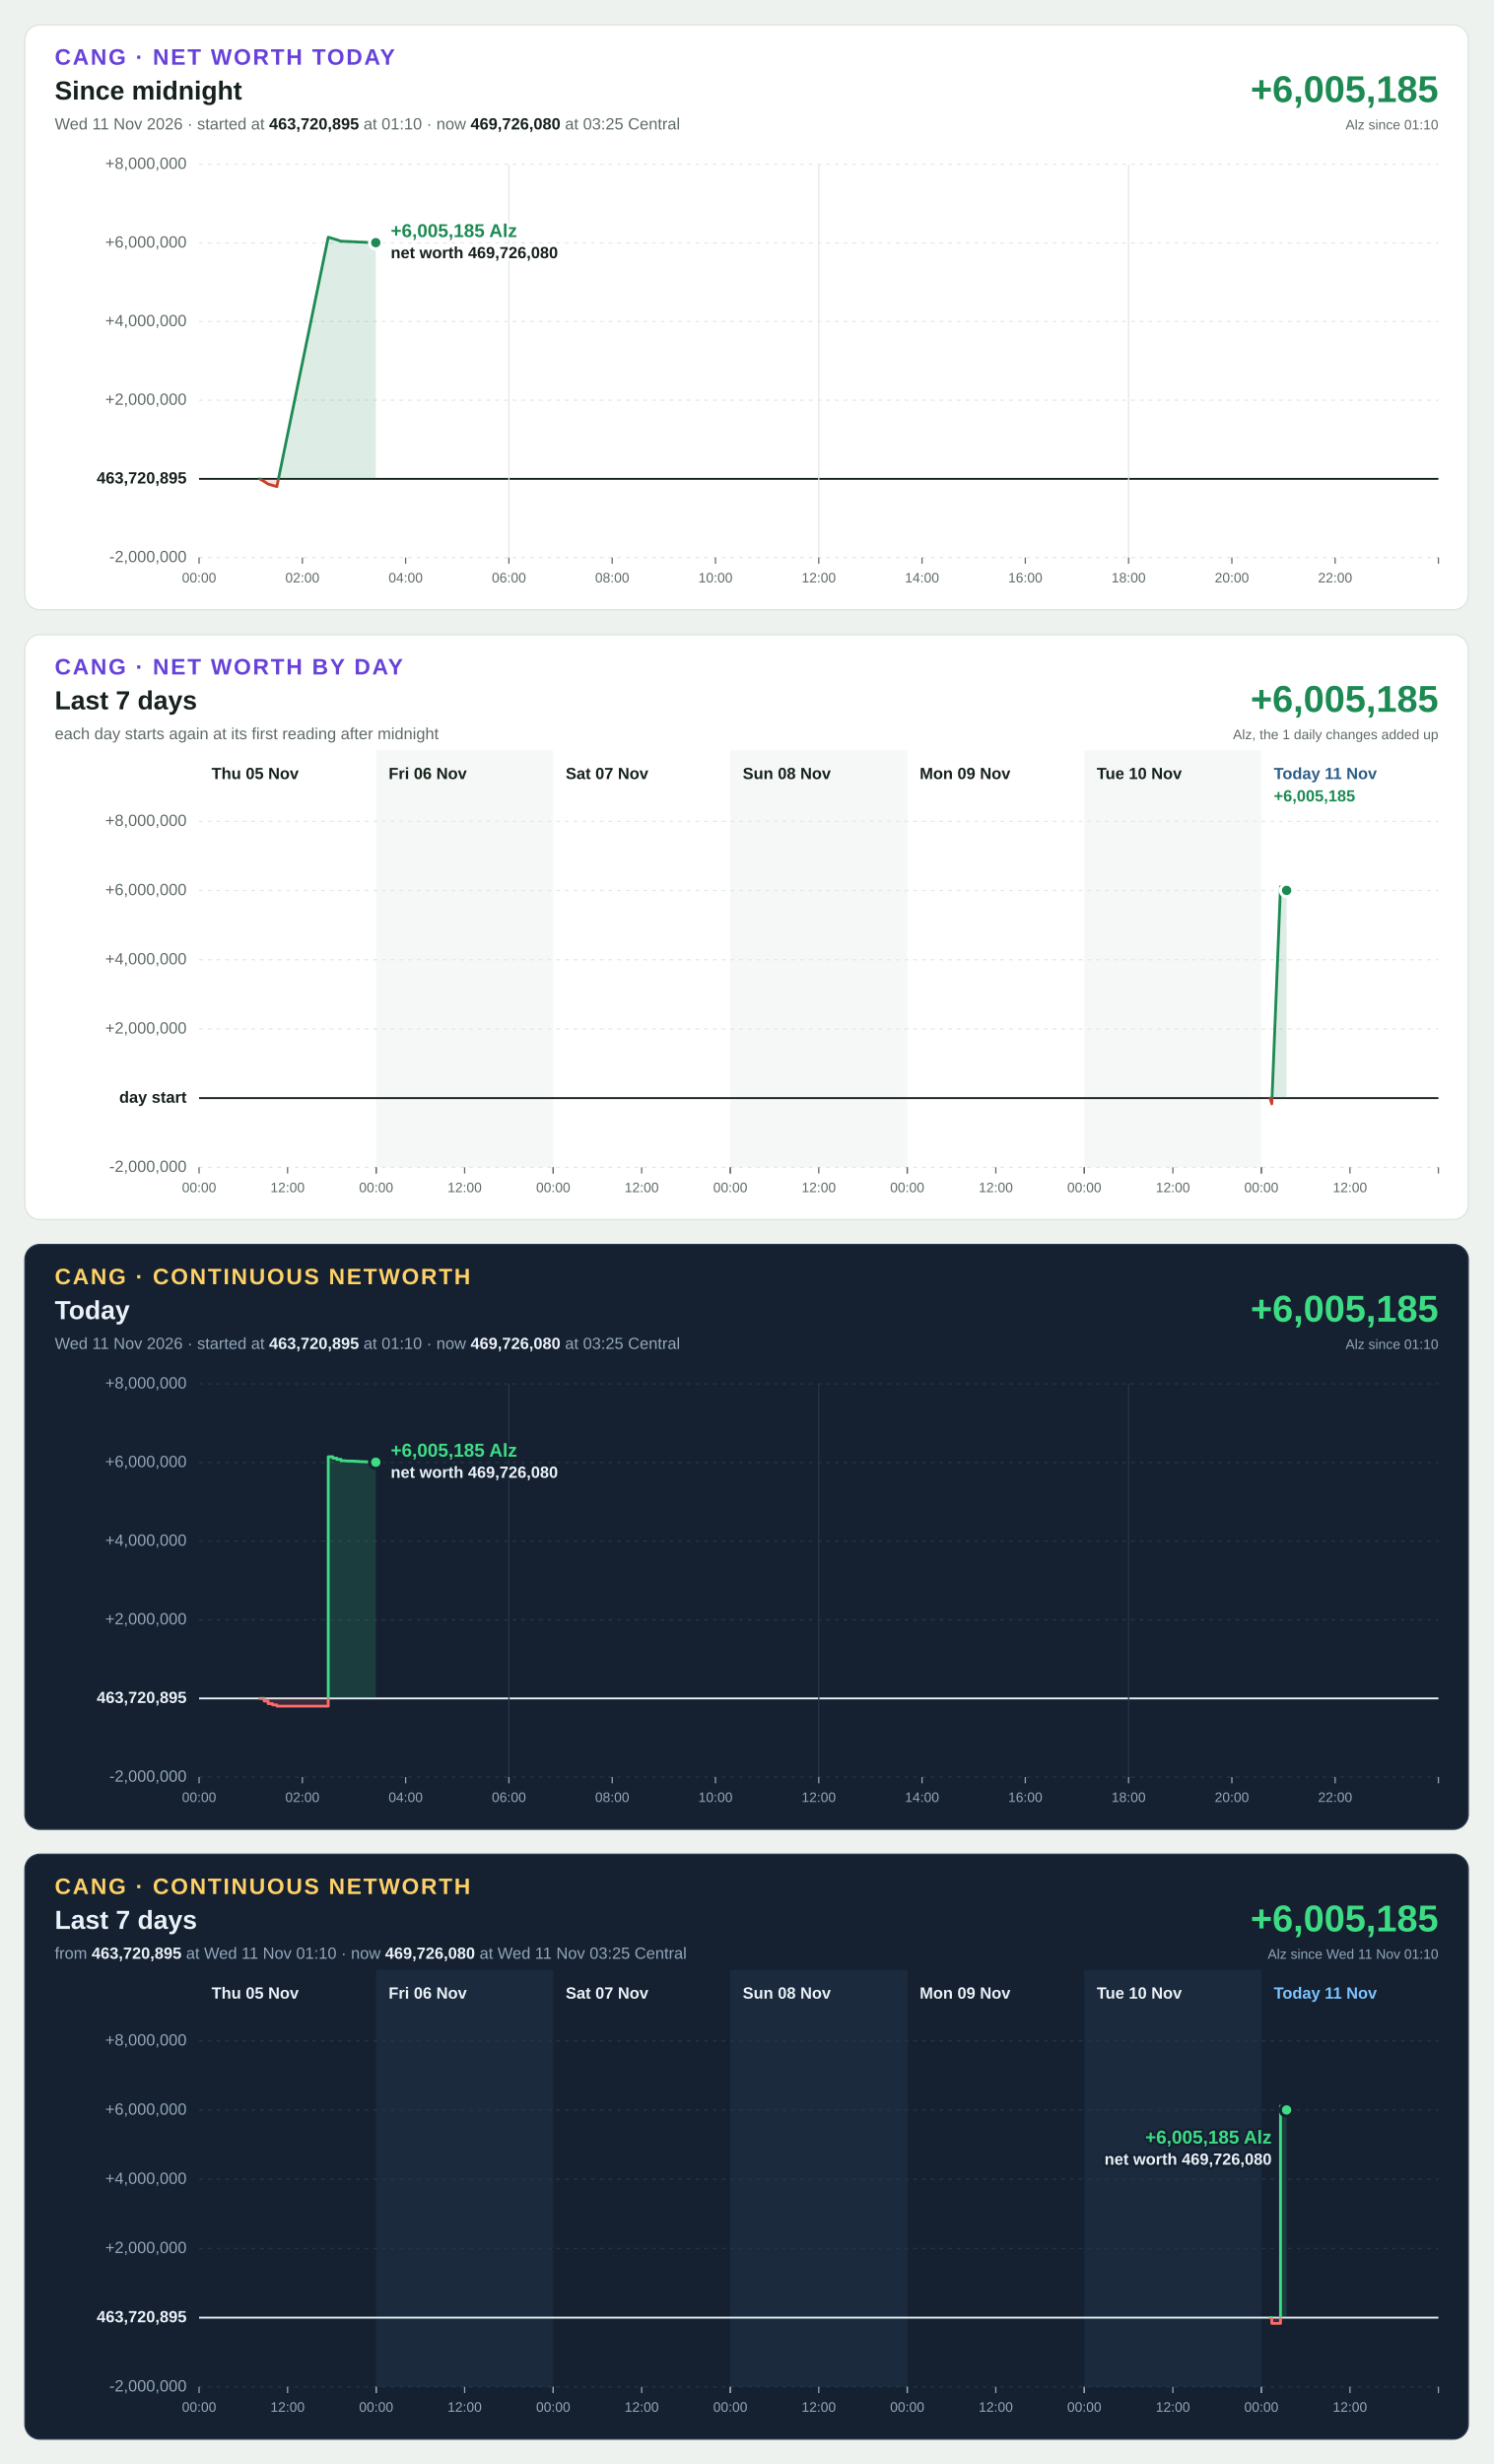
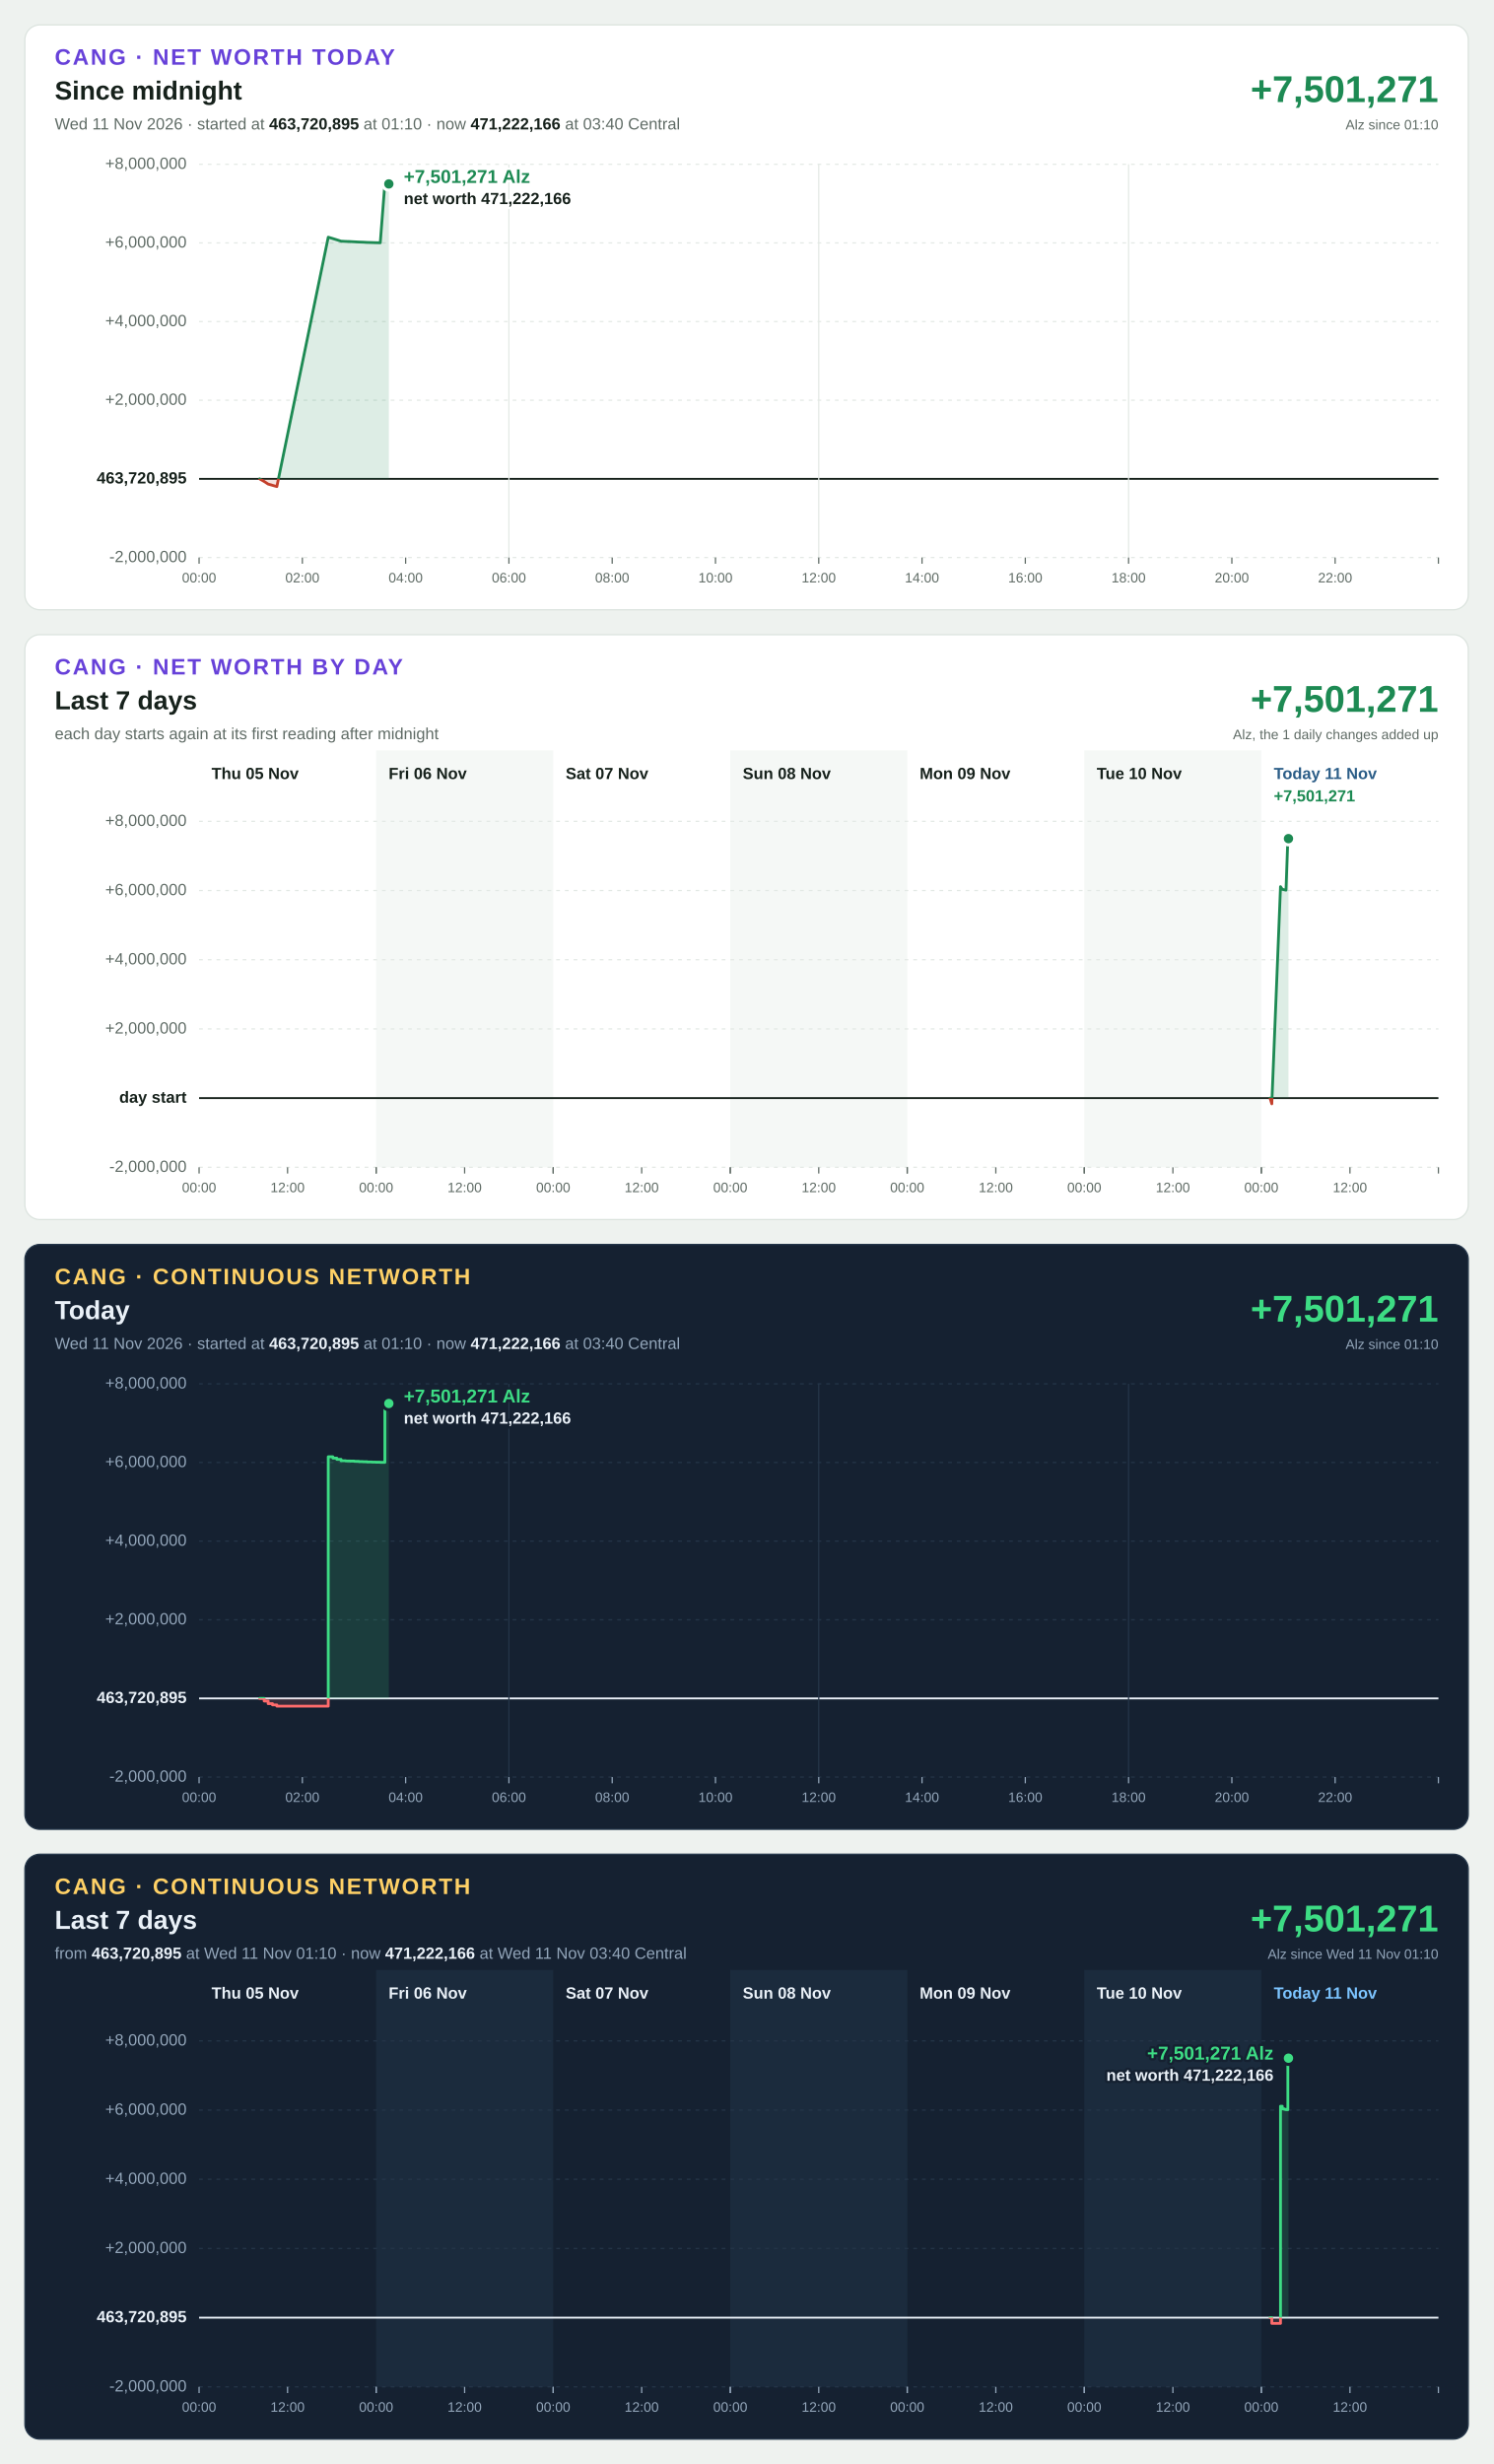
<svg xmlns="http://www.w3.org/2000/svg" width="1200" height="1980" viewBox="0 0 1200 1980" font-family="Segoe UI, Helvetica Neue, Arial, sans-serif" font-size="13" style="font-variant-numeric: tabular-nums">
  <rect width="1200" height="1980" fill="#eef2ef" />
  <g transform="translate(20,20)">
    <rect width="1160" height="470" rx="12" fill="#ffffff" stroke="#dbe3de" />
    <text x="24" y="32" font-size="18" font-weight="700" letter-spacing="1.4" fill="#6741d9">CANG · NET WORTH TODAY</text>
    <text x="24" y="60" font-size="21" font-weight="700" fill="#16211b">Since midnight</text>
-     <text x="24" y="84" fill="#5f6b65">Wed 11 Nov 2026 · started at <tspan font-weight="700" fill="#16211b">463,720,895</tspan> at 01:10 · now <tspan font-weight="700" fill="#16211b">469,726,080</tspan> at 03:25 Central</text>
-     <text x="1136" y="62" font-size="30" font-weight="700" text-anchor="end" fill="#1d8a53">+6,005,185</text>
+     <text x="24" y="84" fill="#5f6b65">Wed 11 Nov 2026 · started at <tspan font-weight="700" fill="#16211b">463,720,895</tspan> at 01:10 · now <tspan font-weight="700" fill="#16211b">471,222,166</tspan> at 03:40 Central</text>
+     <text x="1136" y="62" font-size="30" font-weight="700" text-anchor="end" fill="#1d8a53">+7,501,271</text>
    <text x="1136" y="84" font-size="11" text-anchor="end" fill="#5f6b65">Alz since 01:10</text>
    <line x1="140" x2="1136" y1="428.0" y2="428.0" stroke="#e3e9e5" stroke-width="1" stroke-dasharray="3 4" />
    <text x="130" y="428.0" text-anchor="end" dominant-baseline="middle" font-weight="400" fill="#5f6b65">-2,000,000</text>
    <line x1="140" x2="1136" y1="364.8" y2="364.8" stroke="#16211b" stroke-width="1.5" />
    <text x="130" y="364.8" text-anchor="end" dominant-baseline="middle" font-weight="700" fill="#16211b">463,720,895</text>
    <line x1="140" x2="1136" y1="301.6" y2="301.6" stroke="#e3e9e5" stroke-width="1" stroke-dasharray="3 4" />
    <text x="130" y="301.6" text-anchor="end" dominant-baseline="middle" font-weight="400" fill="#5f6b65">+2,000,000</text>
    <line x1="140" x2="1136" y1="238.4" y2="238.4" stroke="#e3e9e5" stroke-width="1" stroke-dasharray="3 4" />
    <text x="130" y="238.4" text-anchor="end" dominant-baseline="middle" font-weight="400" fill="#5f6b65">+4,000,000</text>
    <line x1="140" x2="1136" y1="175.2" y2="175.2" stroke="#e3e9e5" stroke-width="1" stroke-dasharray="3 4" />
    <text x="130" y="175.2" text-anchor="end" dominant-baseline="middle" font-weight="400" fill="#5f6b65">+6,000,000</text>
    <line x1="140" x2="1136" y1="112.0" y2="112.0" stroke="#e3e9e5" stroke-width="1" stroke-dasharray="3 4" />
    <text x="130" y="112.0" text-anchor="end" dominant-baseline="middle" font-weight="400" fill="#5f6b65">+8,000,000</text>
    <line x1="140.0" x2="140.0" y1="428" y2="433" stroke="#5f6b65" stroke-width="1" />
    <text x="140.0" y="448" font-size="11" text-anchor="middle" fill="#5f6b65">00:00</text>
    <line x1="223.0" x2="223.0" y1="428" y2="433" stroke="#5f6b65" stroke-width="1" />
    <text x="223.0" y="448" font-size="11" text-anchor="middle" fill="#5f6b65">02:00</text>
    <line x1="306.0" x2="306.0" y1="428" y2="433" stroke="#5f6b65" stroke-width="1" />
    <text x="306.0" y="448" font-size="11" text-anchor="middle" fill="#5f6b65">04:00</text>
    <line x1="389.0" x2="389.0" y1="112" y2="428" stroke="#e3e9e5" stroke-width="1" />
    <line x1="389.0" x2="389.0" y1="428" y2="433" stroke="#5f6b65" stroke-width="1" />
    <text x="389.0" y="448" font-size="11" text-anchor="middle" fill="#5f6b65">06:00</text>
    <line x1="472.0" x2="472.0" y1="428" y2="433" stroke="#5f6b65" stroke-width="1" />
    <text x="472.0" y="448" font-size="11" text-anchor="middle" fill="#5f6b65">08:00</text>
    <line x1="555.0" x2="555.0" y1="428" y2="433" stroke="#5f6b65" stroke-width="1" />
    <text x="555.0" y="448" font-size="11" text-anchor="middle" fill="#5f6b65">10:00</text>
    <line x1="638.0" x2="638.0" y1="112" y2="428" stroke="#e3e9e5" stroke-width="1" />
    <line x1="638.0" x2="638.0" y1="428" y2="433" stroke="#5f6b65" stroke-width="1" />
    <text x="638.0" y="448" font-size="11" text-anchor="middle" fill="#5f6b65">12:00</text>
    <line x1="721.0" x2="721.0" y1="428" y2="433" stroke="#5f6b65" stroke-width="1" />
    <text x="721.0" y="448" font-size="11" text-anchor="middle" fill="#5f6b65">14:00</text>
    <line x1="804.0" x2="804.0" y1="428" y2="433" stroke="#5f6b65" stroke-width="1" />
    <text x="804.0" y="448" font-size="11" text-anchor="middle" fill="#5f6b65">16:00</text>
    <line x1="887.0" x2="887.0" y1="112" y2="428" stroke="#e3e9e5" stroke-width="1" />
    <line x1="887.0" x2="887.0" y1="428" y2="433" stroke="#5f6b65" stroke-width="1" />
    <text x="887.0" y="448" font-size="11" text-anchor="middle" fill="#5f6b65">18:00</text>
    <line x1="970.0" x2="970.0" y1="428" y2="433" stroke="#5f6b65" stroke-width="1" />
    <text x="970.0" y="448" font-size="11" text-anchor="middle" fill="#5f6b65">20:00</text>
    <line x1="1053.0" x2="1053.0" y1="428" y2="433" stroke="#5f6b65" stroke-width="1" />
    <text x="1053.0" y="448" font-size="11" text-anchor="middle" fill="#5f6b65">22:00</text>
    <line x1="1136.0" x2="1136.0" y1="428" y2="433" stroke="#5f6b65" stroke-width="1" />
    <defs>
-       <path id="shape-today" d="M188.6 364.8L188.6 364.8L192.3 366.9L195.5 369.0L199.0 370.0L202.5 371.0L243.8 170.6L247.5 171.7L250.7 172.7L254.1 173.8L257.8 174.0L261.3 174.1L264.8 174.3L268.5 174.5L271.6 174.6L275.1 174.8L278.8 174.9L282.0 175.0L282.0 364.8Z" />
-       <path id="line-today" d="M188.6 364.8L192.3 366.9L195.5 369.0L199.0 370.0L202.5 371.0L243.8 170.6L247.5 171.7L250.7 172.7L254.1 173.8L257.8 174.0L261.3 174.1L264.8 174.3L268.5 174.5L271.6 174.6L275.1 174.8L278.8 174.9L282.0 175.0" />
+       <path id="shape-today" d="M188.6 364.8L188.6 364.8L192.3 366.9L195.5 369.0L199.0 370.0L202.5 371.0L243.8 170.6L247.5 171.7L250.7 172.7L254.1 173.8L257.8 174.0L261.3 174.1L264.8 174.3L268.5 174.5L271.6 174.6L275.1 174.8L278.8 174.9L282.0 175.0L285.6 175.1L289.3 127.6L292.5 127.8L292.5 364.8Z" />
+       <path id="line-today" d="M188.6 364.8L192.3 366.9L195.5 369.0L199.0 370.0L202.5 371.0L243.8 170.6L247.5 171.7L250.7 172.7L254.1 173.8L257.8 174.0L261.3 174.1L264.8 174.3L268.5 174.5L271.6 174.6L275.1 174.8L278.8 174.9L282.0 175.0L285.6 175.1L289.3 127.6L292.5 127.8" />
      <clipPath id="up-today">
        <rect x="140" y="112" width="996" height="252.8" />
      </clipPath>
      <clipPath id="down-today">
        <rect x="140" y="364.8" width="996" height="63.2" />
      </clipPath>
    </defs>
    <use href="#shape-today" fill="#1d8a53" fill-opacity="0.15" clip-path="url(#up-today)" />
    <use href="#line-today" fill="none" stroke="#1d8a53" stroke-width="2.25" stroke-linejoin="round" stroke-linecap="round" clip-path="url(#up-today)" />
    <use href="#shape-today" fill="#c4402b" fill-opacity="0.15" clip-path="url(#down-today)" />
    <use href="#line-today" fill="none" stroke="#c4402b" stroke-width="2.25" stroke-linejoin="round" stroke-linecap="round" clip-path="url(#down-today)" />
-     <circle cx="282.0" cy="175.0" r="5" fill="#1d8a53" stroke="#ffffff" stroke-width="2.5" />
-     <text x="294.0" y="170.5" text-anchor="start" font-size="15" font-weight="700" fill="#1d8a53" stroke="#ffffff" stroke-width="4" stroke-linejoin="round" paint-order="stroke">+6,005,185 Alz</text>
-     <text x="294.0" y="187.5" text-anchor="start" font-size="13" font-weight="600" fill="#16211b" stroke="#ffffff" stroke-width="4" stroke-linejoin="round" paint-order="stroke">net worth 469,726,080</text>
+     <circle cx="292.5" cy="127.8" r="5" fill="#1d8a53" stroke="#ffffff" stroke-width="2.5" />
+     <text x="304.5" y="127.0" text-anchor="start" font-size="15" font-weight="700" fill="#1d8a53" stroke="#ffffff" stroke-width="4" stroke-linejoin="round" paint-order="stroke">+7,501,271 Alz</text>
+     <text x="304.5" y="144.0" text-anchor="start" font-size="13" font-weight="600" fill="#16211b" stroke="#ffffff" stroke-width="4" stroke-linejoin="round" paint-order="stroke">net worth 471,222,166</text>
  </g>
  <g transform="translate(20,510)">
    <rect width="1160" height="470" rx="12" fill="#ffffff" stroke="#dbe3de" />
    <text x="24" y="32" font-size="18" font-weight="700" letter-spacing="1.4" fill="#6741d9">CANG · NET WORTH BY DAY</text>
    <text x="24" y="60" font-size="21" font-weight="700" fill="#16211b">Last 7 days</text>
    <text x="24" y="84" fill="#5f6b65">each day starts again at its first reading after midnight</text>
-     <text x="1136" y="62" font-size="30" font-weight="700" text-anchor="end" fill="#1d8a53">+6,005,185</text>
+     <text x="1136" y="62" font-size="30" font-weight="700" text-anchor="end" fill="#1d8a53">+7,501,271</text>
    <text x="1136" y="84" font-size="11" text-anchor="end" fill="#5f6b65">Alz, the 1 daily changes added up</text>
    <rect x="282.3" y="93" width="142.3" height="335" fill="#f5f8f6" />
    <rect x="566.9" y="93" width="142.3" height="335" fill="#f5f8f6" />
    <rect x="851.4" y="93" width="142.3" height="335" fill="#f5f8f6" />
    <line x1="140" x2="1136" y1="428.0" y2="428.0" stroke="#e3e9e5" stroke-width="1" stroke-dasharray="3 4" />
    <text x="130" y="428.0" text-anchor="end" dominant-baseline="middle" font-weight="400" fill="#5f6b65">-2,000,000</text>
    <line x1="140" x2="1136" y1="372.4" y2="372.4" stroke="#16211b" stroke-width="1.5" />
    <text x="130" y="372.4" text-anchor="end" dominant-baseline="middle" font-weight="700" fill="#16211b">day start</text>
    <line x1="140" x2="1136" y1="316.8" y2="316.8" stroke="#e3e9e5" stroke-width="1" stroke-dasharray="3 4" />
    <text x="130" y="316.8" text-anchor="end" dominant-baseline="middle" font-weight="400" fill="#5f6b65">+2,000,000</text>
    <line x1="140" x2="1136" y1="261.2" y2="261.2" stroke="#e3e9e5" stroke-width="1" stroke-dasharray="3 4" />
    <text x="130" y="261.2" text-anchor="end" dominant-baseline="middle" font-weight="400" fill="#5f6b65">+4,000,000</text>
    <line x1="140" x2="1136" y1="205.6" y2="205.6" stroke="#e3e9e5" stroke-width="1" stroke-dasharray="3 4" />
    <text x="130" y="205.6" text-anchor="end" dominant-baseline="middle" font-weight="400" fill="#5f6b65">+6,000,000</text>
    <line x1="140" x2="1136" y1="150.0" y2="150.0" stroke="#e3e9e5" stroke-width="1" stroke-dasharray="3 4" />
    <text x="130" y="150.0" text-anchor="end" dominant-baseline="middle" font-weight="400" fill="#5f6b65">+8,000,000</text>
    <text x="150.0" y="116" font-weight="700" fill="#16211b">Thu 05 Nov</text>
    <line x1="140.0" x2="140.0" y1="428" y2="433" stroke="#5f6b65" stroke-width="1" />
    <text x="140.0" y="448" font-size="11" text-anchor="middle" fill="#5f6b65">00:00</text>
    <line x1="211.1" x2="211.1" y1="428" y2="433" stroke="#5f6b65" stroke-width="1" />
    <text x="211.1" y="448" font-size="11" text-anchor="middle" fill="#5f6b65">12:00</text>
    <line x1="282.3" x2="282.3" y1="428" y2="433" stroke="#5f6b65" stroke-width="1" />
    <text x="292.3" y="116" font-weight="700" fill="#16211b">Fri 06 Nov</text>
    <line x1="282.3" x2="282.3" y1="428" y2="433" stroke="#5f6b65" stroke-width="1" />
    <text x="282.3" y="448" font-size="11" text-anchor="middle" fill="#5f6b65">00:00</text>
    <line x1="353.4" x2="353.4" y1="428" y2="433" stroke="#5f6b65" stroke-width="1" />
    <text x="353.4" y="448" font-size="11" text-anchor="middle" fill="#5f6b65">12:00</text>
    <line x1="424.6" x2="424.6" y1="428" y2="433" stroke="#5f6b65" stroke-width="1" />
    <text x="434.6" y="116" font-weight="700" fill="#16211b">Sat 07 Nov</text>
    <line x1="424.6" x2="424.6" y1="428" y2="433" stroke="#5f6b65" stroke-width="1" />
    <text x="424.6" y="448" font-size="11" text-anchor="middle" fill="#5f6b65">00:00</text>
    <line x1="495.7" x2="495.7" y1="428" y2="433" stroke="#5f6b65" stroke-width="1" />
    <text x="495.7" y="448" font-size="11" text-anchor="middle" fill="#5f6b65">12:00</text>
    <line x1="566.9" x2="566.9" y1="428" y2="433" stroke="#5f6b65" stroke-width="1" />
    <text x="576.9" y="116" font-weight="700" fill="#16211b">Sun 08 Nov</text>
    <line x1="566.9" x2="566.9" y1="428" y2="433" stroke="#5f6b65" stroke-width="1" />
    <text x="566.9" y="448" font-size="11" text-anchor="middle" fill="#5f6b65">00:00</text>
    <line x1="638.0" x2="638.0" y1="428" y2="433" stroke="#5f6b65" stroke-width="1" />
    <text x="638.0" y="448" font-size="11" text-anchor="middle" fill="#5f6b65">12:00</text>
    <line x1="709.1" x2="709.1" y1="428" y2="433" stroke="#5f6b65" stroke-width="1" />
    <text x="719.1" y="116" font-weight="700" fill="#16211b">Mon 09 Nov</text>
    <line x1="709.1" x2="709.1" y1="428" y2="433" stroke="#5f6b65" stroke-width="1" />
    <text x="709.1" y="448" font-size="11" text-anchor="middle" fill="#5f6b65">00:00</text>
    <line x1="780.3" x2="780.3" y1="428" y2="433" stroke="#5f6b65" stroke-width="1" />
    <text x="780.3" y="448" font-size="11" text-anchor="middle" fill="#5f6b65">12:00</text>
    <line x1="851.4" x2="851.4" y1="428" y2="433" stroke="#5f6b65" stroke-width="1" />
    <text x="861.4" y="116" font-weight="700" fill="#16211b">Tue 10 Nov</text>
    <line x1="851.4" x2="851.4" y1="428" y2="433" stroke="#5f6b65" stroke-width="1" />
    <text x="851.4" y="448" font-size="11" text-anchor="middle" fill="#5f6b65">00:00</text>
    <line x1="922.6" x2="922.6" y1="428" y2="433" stroke="#5f6b65" stroke-width="1" />
    <text x="922.6" y="448" font-size="11" text-anchor="middle" fill="#5f6b65">12:00</text>
    <line x1="993.7" x2="993.7" y1="428" y2="433" stroke="#5f6b65" stroke-width="1" />
    <text x="1003.7" y="116" font-weight="700" fill="#2b5d87">Today 11 Nov</text>
    <line x1="993.7" x2="993.7" y1="428" y2="433" stroke="#5f6b65" stroke-width="1" />
    <text x="993.7" y="448" font-size="11" text-anchor="middle" fill="#5f6b65">00:00</text>
    <line x1="1064.9" x2="1064.9" y1="428" y2="433" stroke="#5f6b65" stroke-width="1" />
    <text x="1064.9" y="448" font-size="11" text-anchor="middle" fill="#5f6b65">12:00</text>
    <line x1="1136.0" x2="1136.0" y1="428" y2="433" stroke="#5f6b65" stroke-width="1" />
-     <text x="1003.7" y="134" font-weight="700" fill="#1d8a53">+6,005,185</text>
-     <defs>
-       <path id="shape-day6" d="M1000.7 372.4L1000.7 372.4L1002.1 377.0L1009.1 202.5L1010.5 204.6L1012.1 205.0L1013.5 205.3L1014.0 205.5L1014.0 372.4Z" />
-       <path id="line-day6" d="M1000.7 372.4L1002.1 377.0L1009.1 202.5L1010.5 204.6L1012.1 205.0L1013.5 205.3L1014.0 205.5" />
+     <text x="1003.7" y="134" font-weight="700" fill="#1d8a53">+7,501,271</text>
+     <defs>
+       <path id="shape-day6" d="M1000.7 372.4L1000.7 372.4L1002.1 377.0L1009.1 202.5L1010.5 204.6L1012.1 205.0L1013.5 205.3L1015.0 163.7L1015.5 163.9L1015.5 372.4Z" />
+       <path id="line-day6" d="M1000.7 372.4L1002.1 377.0L1009.1 202.5L1010.5 204.6L1012.1 205.0L1013.5 205.3L1015.0 163.7L1015.5 163.9" />
      <clipPath id="up-day6">
        <rect x="140" y="150" width="996" height="222.4" />
      </clipPath>
      <clipPath id="down-day6">
        <rect x="140" y="372.4" width="996" height="55.6" />
      </clipPath>
    </defs>
    <use href="#shape-day6" fill="#1d8a53" fill-opacity="0.15" clip-path="url(#up-day6)" />
    <use href="#line-day6" fill="none" stroke="#1d8a53" stroke-width="2.25" stroke-linejoin="round" stroke-linecap="round" clip-path="url(#up-day6)" />
    <use href="#shape-day6" fill="#c4402b" fill-opacity="0.15" clip-path="url(#down-day6)" />
    <use href="#line-day6" fill="none" stroke="#c4402b" stroke-width="2.25" stroke-linejoin="round" stroke-linecap="round" clip-path="url(#down-day6)" />
-     <circle cx="1014.0" cy="205.5" r="5" fill="#1d8a53" stroke="#ffffff" stroke-width="2.5" />
+     <circle cx="1015.5" cy="163.9" r="5" fill="#1d8a53" stroke="#ffffff" stroke-width="2.5" />
  </g>
  <g transform="translate(20,1000)">
    <rect width="1160" height="470" rx="12" fill="#152131" stroke="#24364a" />
    <text x="24" y="32" font-size="18" font-weight="700" letter-spacing="1.4" fill="#ffd166">CANG · CONTINUOUS NETWORTH</text>
    <text x="24" y="60" font-size="21" font-weight="700" fill="#eaf1f8">Today</text>
-     <text x="24" y="84" fill="#93a6ba">Wed 11 Nov 2026 · started at <tspan font-weight="700" fill="#eaf1f8">463,720,895</tspan> at 01:10 · now <tspan font-weight="700" fill="#eaf1f8">469,726,080</tspan> at 03:25 Central</text>
-     <text x="1136" y="62" font-size="30" font-weight="700" text-anchor="end" fill="#3ddc84">+6,005,185</text>
+     <text x="24" y="84" fill="#93a6ba">Wed 11 Nov 2026 · started at <tspan font-weight="700" fill="#eaf1f8">463,720,895</tspan> at 01:10 · now <tspan font-weight="700" fill="#eaf1f8">471,222,166</tspan> at 03:40 Central</text>
+     <text x="1136" y="62" font-size="30" font-weight="700" text-anchor="end" fill="#3ddc84">+7,501,271</text>
    <text x="1136" y="84" font-size="11" text-anchor="end" fill="#93a6ba">Alz since 01:10</text>
    <line x1="140" x2="1136" y1="428.0" y2="428.0" stroke="#243548" stroke-width="1" stroke-dasharray="3 4" />
    <text x="130" y="428.0" text-anchor="end" dominant-baseline="middle" font-weight="400" fill="#93a6ba">-2,000,000</text>
    <line x1="140" x2="1136" y1="364.8" y2="364.8" stroke="#eaf1f8" stroke-width="1.5" />
    <text x="130" y="364.8" text-anchor="end" dominant-baseline="middle" font-weight="700" fill="#eaf1f8">463,720,895</text>
    <line x1="140" x2="1136" y1="301.6" y2="301.6" stroke="#243548" stroke-width="1" stroke-dasharray="3 4" />
    <text x="130" y="301.6" text-anchor="end" dominant-baseline="middle" font-weight="400" fill="#93a6ba">+2,000,000</text>
    <line x1="140" x2="1136" y1="238.4" y2="238.4" stroke="#243548" stroke-width="1" stroke-dasharray="3 4" />
    <text x="130" y="238.4" text-anchor="end" dominant-baseline="middle" font-weight="400" fill="#93a6ba">+4,000,000</text>
    <line x1="140" x2="1136" y1="175.2" y2="175.2" stroke="#243548" stroke-width="1" stroke-dasharray="3 4" />
    <text x="130" y="175.2" text-anchor="end" dominant-baseline="middle" font-weight="400" fill="#93a6ba">+6,000,000</text>
    <line x1="140" x2="1136" y1="112.0" y2="112.0" stroke="#243548" stroke-width="1" stroke-dasharray="3 4" />
    <text x="130" y="112.0" text-anchor="end" dominant-baseline="middle" font-weight="400" fill="#93a6ba">+8,000,000</text>
    <line x1="140.0" x2="140.0" y1="428" y2="433" stroke="#93a6ba" stroke-width="1" />
    <text x="140.0" y="448" font-size="11" text-anchor="middle" fill="#93a6ba">00:00</text>
    <line x1="223.0" x2="223.0" y1="428" y2="433" stroke="#93a6ba" stroke-width="1" />
    <text x="223.0" y="448" font-size="11" text-anchor="middle" fill="#93a6ba">02:00</text>
    <line x1="306.0" x2="306.0" y1="428" y2="433" stroke="#93a6ba" stroke-width="1" />
    <text x="306.0" y="448" font-size="11" text-anchor="middle" fill="#93a6ba">04:00</text>
    <line x1="389.0" x2="389.0" y1="112" y2="428" stroke="#243548" stroke-width="1" />
    <line x1="389.0" x2="389.0" y1="428" y2="433" stroke="#93a6ba" stroke-width="1" />
    <text x="389.0" y="448" font-size="11" text-anchor="middle" fill="#93a6ba">06:00</text>
    <line x1="472.0" x2="472.0" y1="428" y2="433" stroke="#93a6ba" stroke-width="1" />
    <text x="472.0" y="448" font-size="11" text-anchor="middle" fill="#93a6ba">08:00</text>
    <line x1="555.0" x2="555.0" y1="428" y2="433" stroke="#93a6ba" stroke-width="1" />
    <text x="555.0" y="448" font-size="11" text-anchor="middle" fill="#93a6ba">10:00</text>
    <line x1="638.0" x2="638.0" y1="112" y2="428" stroke="#243548" stroke-width="1" />
    <line x1="638.0" x2="638.0" y1="428" y2="433" stroke="#93a6ba" stroke-width="1" />
    <text x="638.0" y="448" font-size="11" text-anchor="middle" fill="#93a6ba">12:00</text>
    <line x1="721.0" x2="721.0" y1="428" y2="433" stroke="#93a6ba" stroke-width="1" />
    <text x="721.0" y="448" font-size="11" text-anchor="middle" fill="#93a6ba">14:00</text>
    <line x1="804.0" x2="804.0" y1="428" y2="433" stroke="#93a6ba" stroke-width="1" />
    <text x="804.0" y="448" font-size="11" text-anchor="middle" fill="#93a6ba">16:00</text>
    <line x1="887.0" x2="887.0" y1="112" y2="428" stroke="#243548" stroke-width="1" />
    <line x1="887.0" x2="887.0" y1="428" y2="433" stroke="#93a6ba" stroke-width="1" />
    <text x="887.0" y="448" font-size="11" text-anchor="middle" fill="#93a6ba">18:00</text>
    <line x1="970.0" x2="970.0" y1="428" y2="433" stroke="#93a6ba" stroke-width="1" />
    <text x="970.0" y="448" font-size="11" text-anchor="middle" fill="#93a6ba">20:00</text>
    <line x1="1053.0" x2="1053.0" y1="428" y2="433" stroke="#93a6ba" stroke-width="1" />
    <text x="1053.0" y="448" font-size="11" text-anchor="middle" fill="#93a6ba">22:00</text>
    <line x1="1136.0" x2="1136.0" y1="428" y2="433" stroke="#93a6ba" stroke-width="1" />
    <defs>
-       <path id="shape-flow-today" d="M188.6 364.8L188.6 364.8L192.3 364.8L192.3 366.9L195.5 366.9L195.5 369.0L199.0 369.0L199.0 370.0L202.5 370.0L202.5 371.0L243.8 371.0L243.8 170.6L247.5 170.6L247.5 171.7L250.7 171.7L250.7 172.7L254.1 172.7L254.1 173.8L257.8 173.8L257.8 174.0L261.3 174.0L261.3 174.1L264.8 174.1L264.8 174.3L268.5 174.3L268.5 174.5L271.6 174.5L271.6 174.6L275.1 174.6L275.1 174.8L278.8 174.8L278.8 174.9L282.0 174.9L282.0 175.0L282.0 364.8Z" />
-       <path id="line-flow-today" d="M188.6 364.8L192.3 364.8L192.3 366.9L195.5 366.9L195.5 369.0L199.0 369.0L199.0 370.0L202.5 370.0L202.5 371.0L243.8 371.0L243.8 170.6L247.5 170.6L247.5 171.7L250.7 171.7L250.7 172.7L254.1 172.7L254.1 173.8L257.8 173.8L257.8 174.0L261.3 174.0L261.3 174.1L264.8 174.1L264.8 174.3L268.5 174.3L268.5 174.5L271.6 174.5L271.6 174.6L275.1 174.6L275.1 174.8L278.8 174.8L278.8 174.9L282.0 174.9L282.0 175.0" />
+       <path id="shape-flow-today" d="M188.6 364.8L188.6 364.8L192.3 364.8L192.3 366.9L195.5 366.9L195.5 369.0L199.0 369.0L199.0 370.0L202.5 370.0L202.5 371.0L243.8 371.0L243.8 170.6L247.5 170.6L247.5 171.7L250.7 171.7L250.7 172.7L254.1 172.7L254.1 173.8L257.8 173.8L257.8 174.0L261.3 174.0L261.3 174.1L264.8 174.1L264.8 174.3L268.5 174.3L268.5 174.5L271.6 174.5L271.6 174.6L275.1 174.6L275.1 174.8L278.8 174.8L278.8 174.9L282.0 174.9L282.0 175.0L285.6 175.0L285.6 175.1L289.3 175.1L289.3 127.6L292.5 127.6L292.5 127.8L292.5 364.8Z" />
+       <path id="line-flow-today" d="M188.6 364.8L192.3 364.8L192.3 366.9L195.5 366.9L195.5 369.0L199.0 369.0L199.0 370.0L202.5 370.0L202.5 371.0L243.8 371.0L243.8 170.6L247.5 170.6L247.5 171.7L250.7 171.7L250.7 172.7L254.1 172.7L254.1 173.8L257.8 173.8L257.8 174.0L261.3 174.0L261.3 174.1L264.8 174.1L264.8 174.3L268.5 174.3L268.5 174.5L271.6 174.5L271.6 174.6L275.1 174.6L275.1 174.8L278.8 174.8L278.8 174.9L282.0 174.9L282.0 175.0L285.6 175.0L285.6 175.1L289.3 175.1L289.3 127.6L292.5 127.6L292.5 127.8" />
      <clipPath id="up-flow-today">
        <rect x="140" y="112" width="996" height="252.8" />
      </clipPath>
      <clipPath id="down-flow-today">
        <rect x="140" y="364.8" width="996" height="63.2" />
      </clipPath>
    </defs>
    <use href="#shape-flow-today" fill="#3ddc84" fill-opacity="0.15" clip-path="url(#up-flow-today)" />
    <use href="#line-flow-today" fill="none" stroke="#3ddc84" stroke-width="2.25" stroke-linejoin="round" stroke-linecap="round" clip-path="url(#up-flow-today)" />
    <use href="#shape-flow-today" fill="#ff6b6b" fill-opacity="0.15" clip-path="url(#down-flow-today)" />
    <use href="#line-flow-today" fill="none" stroke="#ff6b6b" stroke-width="2.25" stroke-linejoin="round" stroke-linecap="round" clip-path="url(#down-flow-today)" />
-     <circle cx="282.0" cy="175.0" r="5" fill="#3ddc84" stroke="#152131" stroke-width="2.5" />
-     <text x="294.0" y="170.5" text-anchor="start" font-size="15" font-weight="700" fill="#3ddc84" stroke="#152131" stroke-width="4" stroke-linejoin="round" paint-order="stroke">+6,005,185 Alz</text>
-     <text x="294.0" y="187.5" text-anchor="start" font-size="13" font-weight="600" fill="#eaf1f8" stroke="#152131" stroke-width="4" stroke-linejoin="round" paint-order="stroke">net worth 469,726,080</text>
+     <circle cx="292.5" cy="127.8" r="5" fill="#3ddc84" stroke="#152131" stroke-width="2.5" />
+     <text x="304.5" y="127.0" text-anchor="start" font-size="15" font-weight="700" fill="#3ddc84" stroke="#152131" stroke-width="4" stroke-linejoin="round" paint-order="stroke">+7,501,271 Alz</text>
+     <text x="304.5" y="144.0" text-anchor="start" font-size="13" font-weight="600" fill="#eaf1f8" stroke="#152131" stroke-width="4" stroke-linejoin="round" paint-order="stroke">net worth 471,222,166</text>
  </g>
  <g transform="translate(20,1490)">
    <rect width="1160" height="470" rx="12" fill="#152131" stroke="#24364a" />
    <text x="24" y="32" font-size="18" font-weight="700" letter-spacing="1.4" fill="#ffd166">CANG · CONTINUOUS NETWORTH</text>
    <text x="24" y="60" font-size="21" font-weight="700" fill="#eaf1f8">Last 7 days</text>
-     <text x="24" y="84" fill="#93a6ba">from <tspan font-weight="700" fill="#eaf1f8">463,720,895</tspan> at Wed 11 Nov 01:10 · now <tspan font-weight="700" fill="#eaf1f8">469,726,080</tspan> at Wed 11 Nov 03:25 Central</text>
-     <text x="1136" y="62" font-size="30" font-weight="700" text-anchor="end" fill="#3ddc84">+6,005,185</text>
+     <text x="24" y="84" fill="#93a6ba">from <tspan font-weight="700" fill="#eaf1f8">463,720,895</tspan> at Wed 11 Nov 01:10 · now <tspan font-weight="700" fill="#eaf1f8">471,222,166</tspan> at Wed 11 Nov 03:40 Central</text>
+     <text x="1136" y="62" font-size="30" font-weight="700" text-anchor="end" fill="#3ddc84">+7,501,271</text>
    <text x="1136" y="84" font-size="11" text-anchor="end" fill="#93a6ba">Alz since Wed 11 Nov 01:10</text>
    <rect x="282.3" y="93" width="142.3" height="335" fill="#1b2b3d" />
    <rect x="566.9" y="93" width="142.3" height="335" fill="#1b2b3d" />
    <rect x="851.4" y="93" width="142.3" height="335" fill="#1b2b3d" />
    <line x1="140" x2="1136" y1="428.0" y2="428.0" stroke="#243548" stroke-width="1" stroke-dasharray="3 4" />
    <text x="130" y="428.0" text-anchor="end" dominant-baseline="middle" font-weight="400" fill="#93a6ba">-2,000,000</text>
    <line x1="140" x2="1136" y1="372.4" y2="372.4" stroke="#eaf1f8" stroke-width="1.5" />
    <text x="130" y="372.4" text-anchor="end" dominant-baseline="middle" font-weight="700" fill="#eaf1f8">463,720,895</text>
    <line x1="140" x2="1136" y1="316.8" y2="316.8" stroke="#243548" stroke-width="1" stroke-dasharray="3 4" />
    <text x="130" y="316.8" text-anchor="end" dominant-baseline="middle" font-weight="400" fill="#93a6ba">+2,000,000</text>
    <line x1="140" x2="1136" y1="261.2" y2="261.2" stroke="#243548" stroke-width="1" stroke-dasharray="3 4" />
    <text x="130" y="261.2" text-anchor="end" dominant-baseline="middle" font-weight="400" fill="#93a6ba">+4,000,000</text>
    <line x1="140" x2="1136" y1="205.6" y2="205.6" stroke="#243548" stroke-width="1" stroke-dasharray="3 4" />
    <text x="130" y="205.6" text-anchor="end" dominant-baseline="middle" font-weight="400" fill="#93a6ba">+6,000,000</text>
    <line x1="140" x2="1136" y1="150.0" y2="150.0" stroke="#243548" stroke-width="1" stroke-dasharray="3 4" />
    <text x="130" y="150.0" text-anchor="end" dominant-baseline="middle" font-weight="400" fill="#93a6ba">+8,000,000</text>
    <text x="150.0" y="116" font-weight="700" fill="#eaf1f8">Thu 05 Nov</text>
    <line x1="140.0" x2="140.0" y1="428" y2="433" stroke="#93a6ba" stroke-width="1" />
    <text x="140.0" y="448" font-size="11" text-anchor="middle" fill="#93a6ba">00:00</text>
    <line x1="211.1" x2="211.1" y1="428" y2="433" stroke="#93a6ba" stroke-width="1" />
    <text x="211.1" y="448" font-size="11" text-anchor="middle" fill="#93a6ba">12:00</text>
    <line x1="282.3" x2="282.3" y1="428" y2="433" stroke="#93a6ba" stroke-width="1" />
    <text x="292.3" y="116" font-weight="700" fill="#eaf1f8">Fri 06 Nov</text>
    <line x1="282.3" x2="282.3" y1="428" y2="433" stroke="#93a6ba" stroke-width="1" />
    <text x="282.3" y="448" font-size="11" text-anchor="middle" fill="#93a6ba">00:00</text>
    <line x1="353.4" x2="353.4" y1="428" y2="433" stroke="#93a6ba" stroke-width="1" />
    <text x="353.4" y="448" font-size="11" text-anchor="middle" fill="#93a6ba">12:00</text>
    <line x1="424.6" x2="424.6" y1="428" y2="433" stroke="#93a6ba" stroke-width="1" />
    <text x="434.6" y="116" font-weight="700" fill="#eaf1f8">Sat 07 Nov</text>
    <line x1="424.6" x2="424.6" y1="428" y2="433" stroke="#93a6ba" stroke-width="1" />
    <text x="424.6" y="448" font-size="11" text-anchor="middle" fill="#93a6ba">00:00</text>
    <line x1="495.7" x2="495.7" y1="428" y2="433" stroke="#93a6ba" stroke-width="1" />
    <text x="495.7" y="448" font-size="11" text-anchor="middle" fill="#93a6ba">12:00</text>
    <line x1="566.9" x2="566.9" y1="428" y2="433" stroke="#93a6ba" stroke-width="1" />
    <text x="576.9" y="116" font-weight="700" fill="#eaf1f8">Sun 08 Nov</text>
    <line x1="566.9" x2="566.9" y1="428" y2="433" stroke="#93a6ba" stroke-width="1" />
    <text x="566.9" y="448" font-size="11" text-anchor="middle" fill="#93a6ba">00:00</text>
    <line x1="638.0" x2="638.0" y1="428" y2="433" stroke="#93a6ba" stroke-width="1" />
    <text x="638.0" y="448" font-size="11" text-anchor="middle" fill="#93a6ba">12:00</text>
    <line x1="709.1" x2="709.1" y1="428" y2="433" stroke="#93a6ba" stroke-width="1" />
    <text x="719.1" y="116" font-weight="700" fill="#eaf1f8">Mon 09 Nov</text>
    <line x1="709.1" x2="709.1" y1="428" y2="433" stroke="#93a6ba" stroke-width="1" />
    <text x="709.1" y="448" font-size="11" text-anchor="middle" fill="#93a6ba">00:00</text>
    <line x1="780.3" x2="780.3" y1="428" y2="433" stroke="#93a6ba" stroke-width="1" />
    <text x="780.3" y="448" font-size="11" text-anchor="middle" fill="#93a6ba">12:00</text>
    <line x1="851.4" x2="851.4" y1="428" y2="433" stroke="#93a6ba" stroke-width="1" />
    <text x="861.4" y="116" font-weight="700" fill="#eaf1f8">Tue 10 Nov</text>
    <line x1="851.4" x2="851.4" y1="428" y2="433" stroke="#93a6ba" stroke-width="1" />
    <text x="851.4" y="448" font-size="11" text-anchor="middle" fill="#93a6ba">00:00</text>
    <line x1="922.6" x2="922.6" y1="428" y2="433" stroke="#93a6ba" stroke-width="1" />
    <text x="922.6" y="448" font-size="11" text-anchor="middle" fill="#93a6ba">12:00</text>
    <line x1="993.7" x2="993.7" y1="428" y2="433" stroke="#93a6ba" stroke-width="1" />
    <text x="1003.7" y="116" font-weight="700" fill="#7cc4ff">Today 11 Nov</text>
    <line x1="993.7" x2="993.7" y1="428" y2="433" stroke="#93a6ba" stroke-width="1" />
    <text x="993.7" y="448" font-size="11" text-anchor="middle" fill="#93a6ba">00:00</text>
    <line x1="1064.9" x2="1064.9" y1="428" y2="433" stroke="#93a6ba" stroke-width="1" />
    <text x="1064.9" y="448" font-size="11" text-anchor="middle" fill="#93a6ba">12:00</text>
    <line x1="1136.0" x2="1136.0" y1="428" y2="433" stroke="#93a6ba" stroke-width="1" />
    <defs>
-       <path id="shape-flow-week" d="M1000.7 372.4L1000.7 372.4L1002.1 372.4L1002.1 377.0L1009.1 377.0L1009.1 202.5L1010.5 202.5L1010.5 204.6L1012.1 204.6L1012.1 205.0L1013.5 205.0L1013.5 205.3L1014.0 205.3L1014.0 205.5L1014.0 372.4Z" />
-       <path id="line-flow-week" d="M1000.7 372.4L1002.1 372.4L1002.1 377.0L1009.1 377.0L1009.1 202.5L1010.5 202.5L1010.5 204.6L1012.1 204.6L1012.1 205.0L1013.5 205.0L1013.5 205.3L1014.0 205.3L1014.0 205.5" />
+       <path id="shape-flow-week" d="M1000.7 372.4L1000.7 372.4L1002.1 372.4L1002.1 377.0L1009.1 377.0L1009.1 202.5L1010.5 202.5L1010.5 204.6L1012.1 204.6L1012.1 205.0L1013.5 205.0L1013.5 205.3L1015.0 205.3L1015.0 163.7L1015.5 163.7L1015.5 163.9L1015.5 372.4Z" />
+       <path id="line-flow-week" d="M1000.7 372.4L1002.1 372.4L1002.1 377.0L1009.1 377.0L1009.1 202.5L1010.5 202.5L1010.5 204.6L1012.1 204.6L1012.1 205.0L1013.5 205.0L1013.5 205.3L1015.0 205.3L1015.0 163.7L1015.5 163.7L1015.5 163.9" />
      <clipPath id="up-flow-week">
        <rect x="140" y="150" width="996" height="222.4" />
      </clipPath>
      <clipPath id="down-flow-week">
        <rect x="140" y="372.4" width="996" height="55.6" />
      </clipPath>
    </defs>
    <use href="#shape-flow-week" fill="#3ddc84" fill-opacity="0.15" clip-path="url(#up-flow-week)" />
    <use href="#line-flow-week" fill="none" stroke="#3ddc84" stroke-width="2.25" stroke-linejoin="round" stroke-linecap="round" clip-path="url(#up-flow-week)" />
    <use href="#shape-flow-week" fill="#ff6b6b" fill-opacity="0.15" clip-path="url(#down-flow-week)" />
    <use href="#line-flow-week" fill="none" stroke="#ff6b6b" stroke-width="2.25" stroke-linejoin="round" stroke-linecap="round" clip-path="url(#down-flow-week)" />
-     <circle cx="1014.0" cy="205.5" r="5" fill="#3ddc84" stroke="#152131" stroke-width="2.5" />
-     <text x="1002.0" y="232.5" text-anchor="end" font-size="15" font-weight="700" fill="#3ddc84" stroke="#152131" stroke-width="4" stroke-linejoin="round" paint-order="stroke">+6,005,185 Alz</text>
-     <text x="1002.0" y="249.5" text-anchor="end" font-size="13" font-weight="600" fill="#eaf1f8" stroke="#152131" stroke-width="4" stroke-linejoin="round" paint-order="stroke">net worth 469,726,080</text>
+     <circle cx="1015.5" cy="163.9" r="5" fill="#3ddc84" stroke="#152131" stroke-width="2.5" />
+     <text x="1003.5" y="165.0" text-anchor="end" font-size="15" font-weight="700" fill="#3ddc84" stroke="#152131" stroke-width="4" stroke-linejoin="round" paint-order="stroke">+7,501,271 Alz</text>
+     <text x="1003.5" y="182.0" text-anchor="end" font-size="13" font-weight="600" fill="#eaf1f8" stroke="#152131" stroke-width="4" stroke-linejoin="round" paint-order="stroke">net worth 471,222,166</text>
  </g>
</svg>
